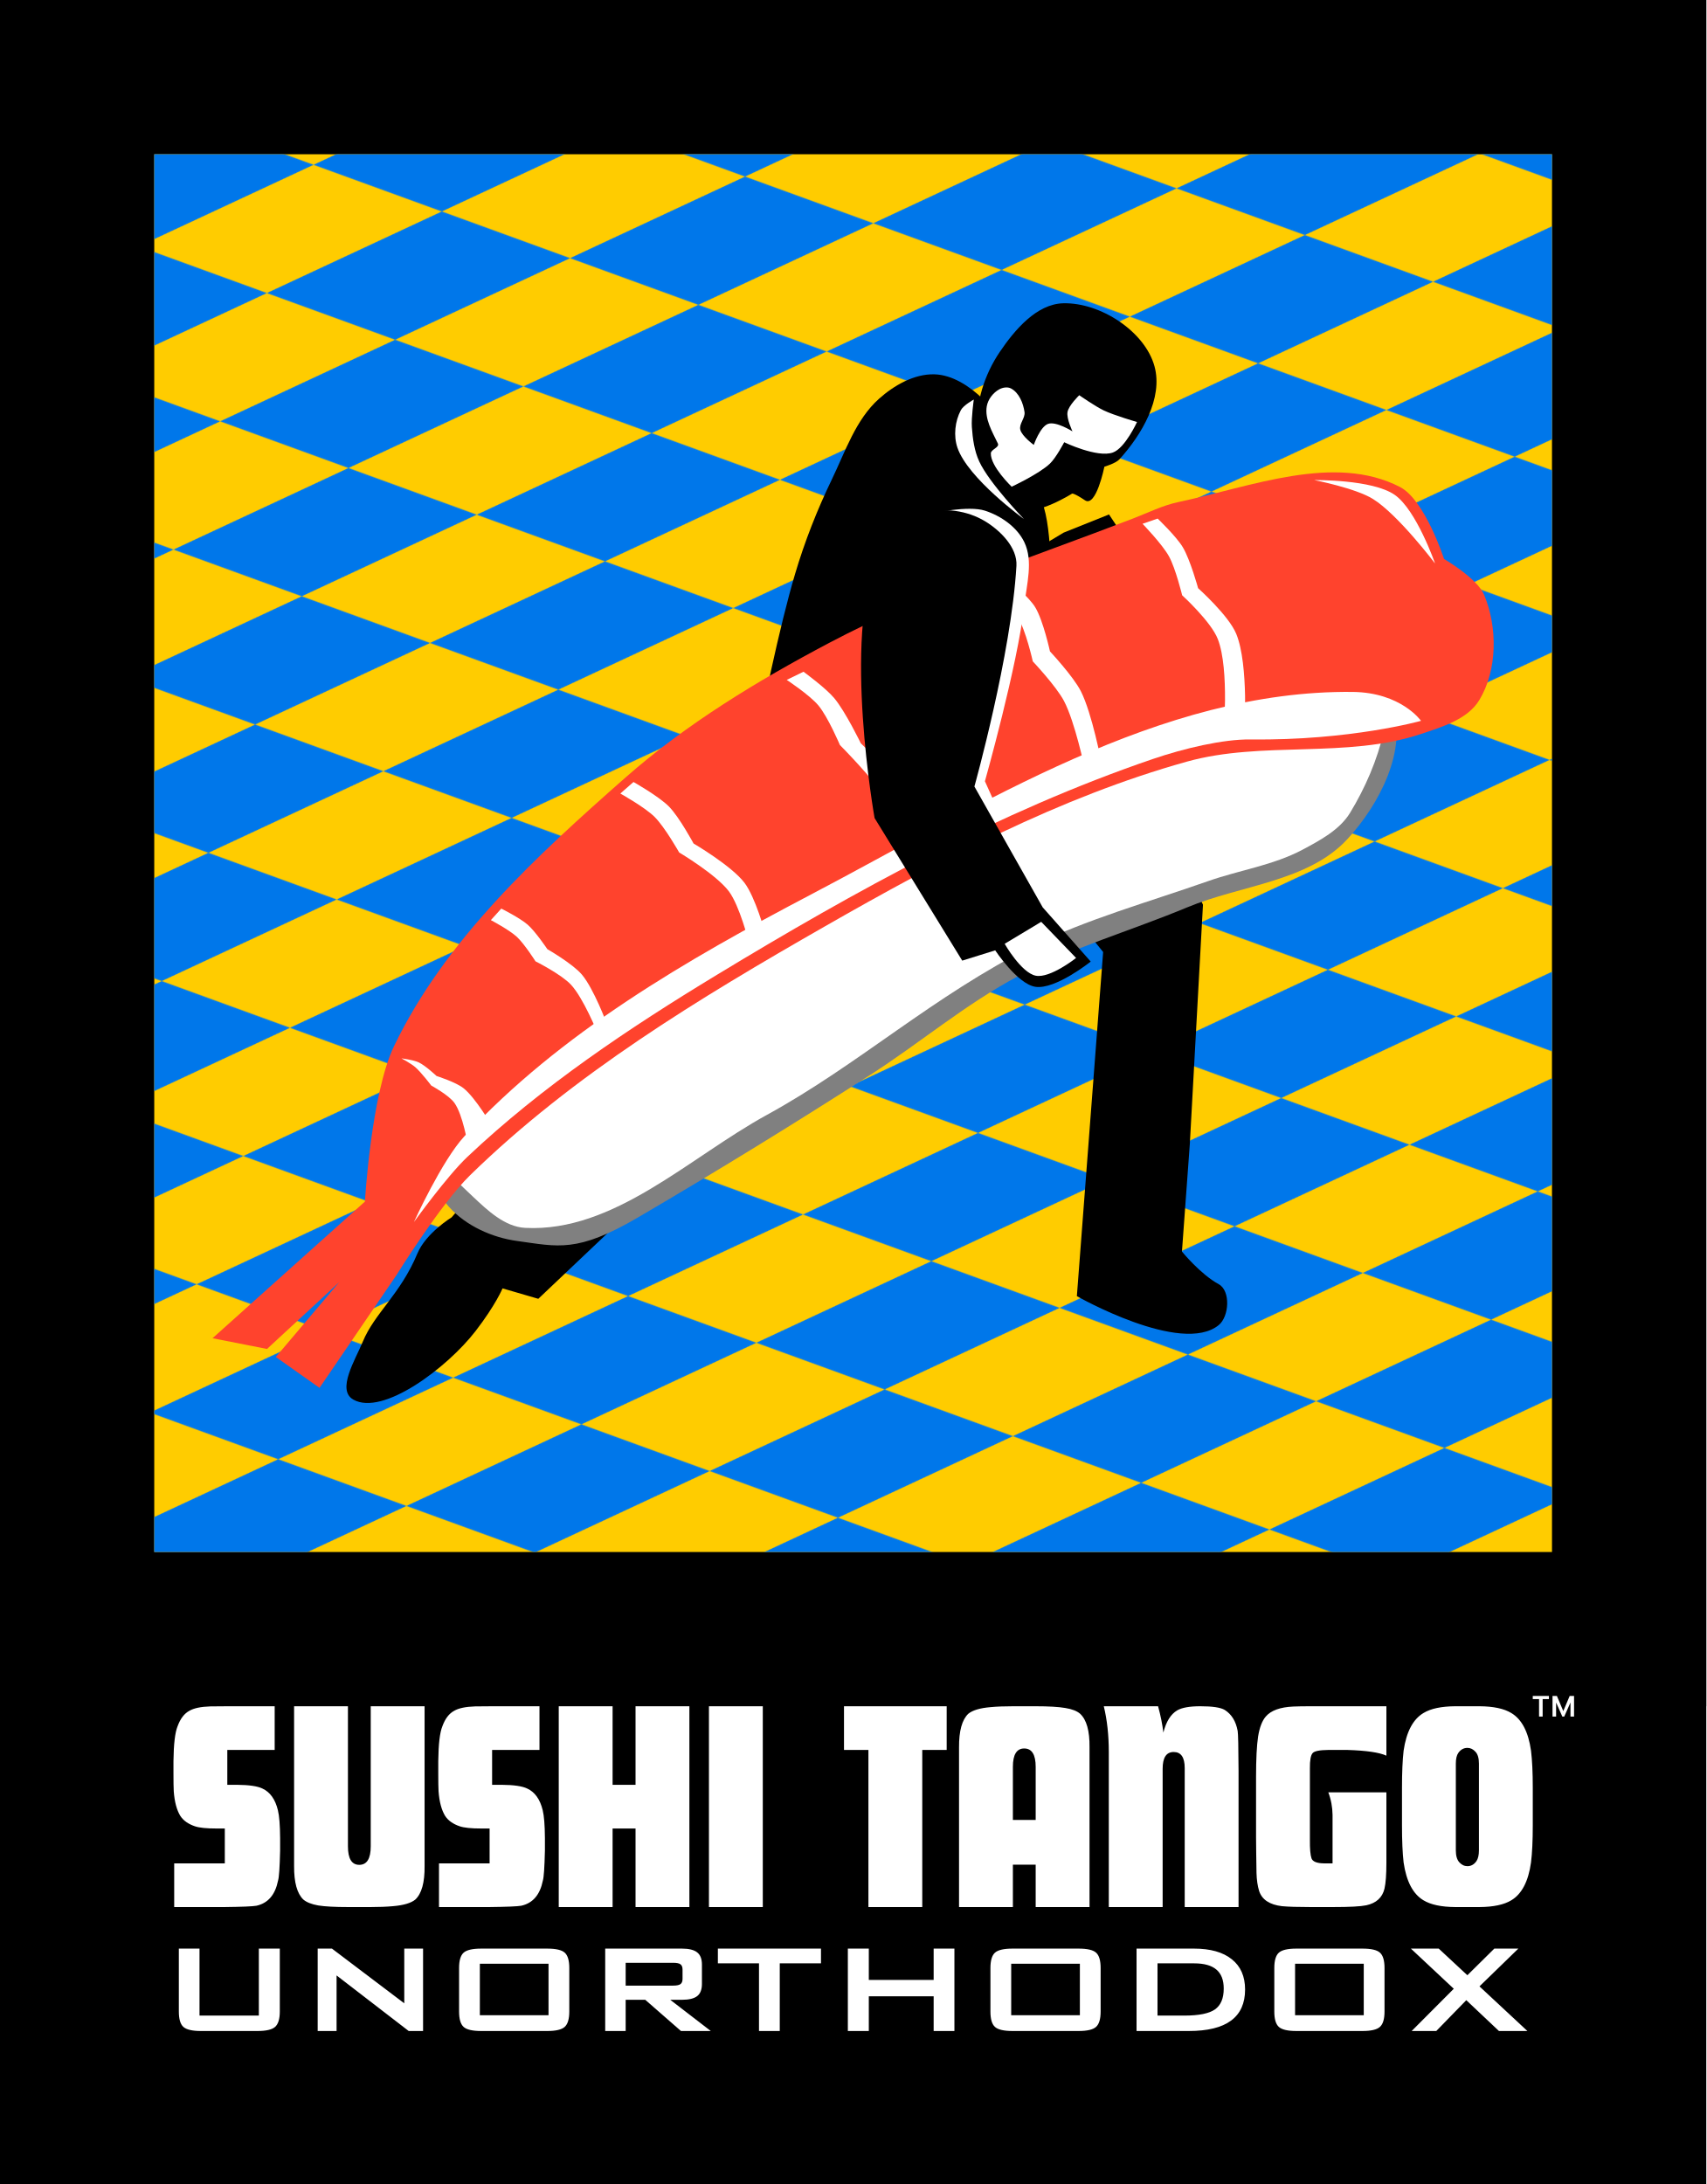
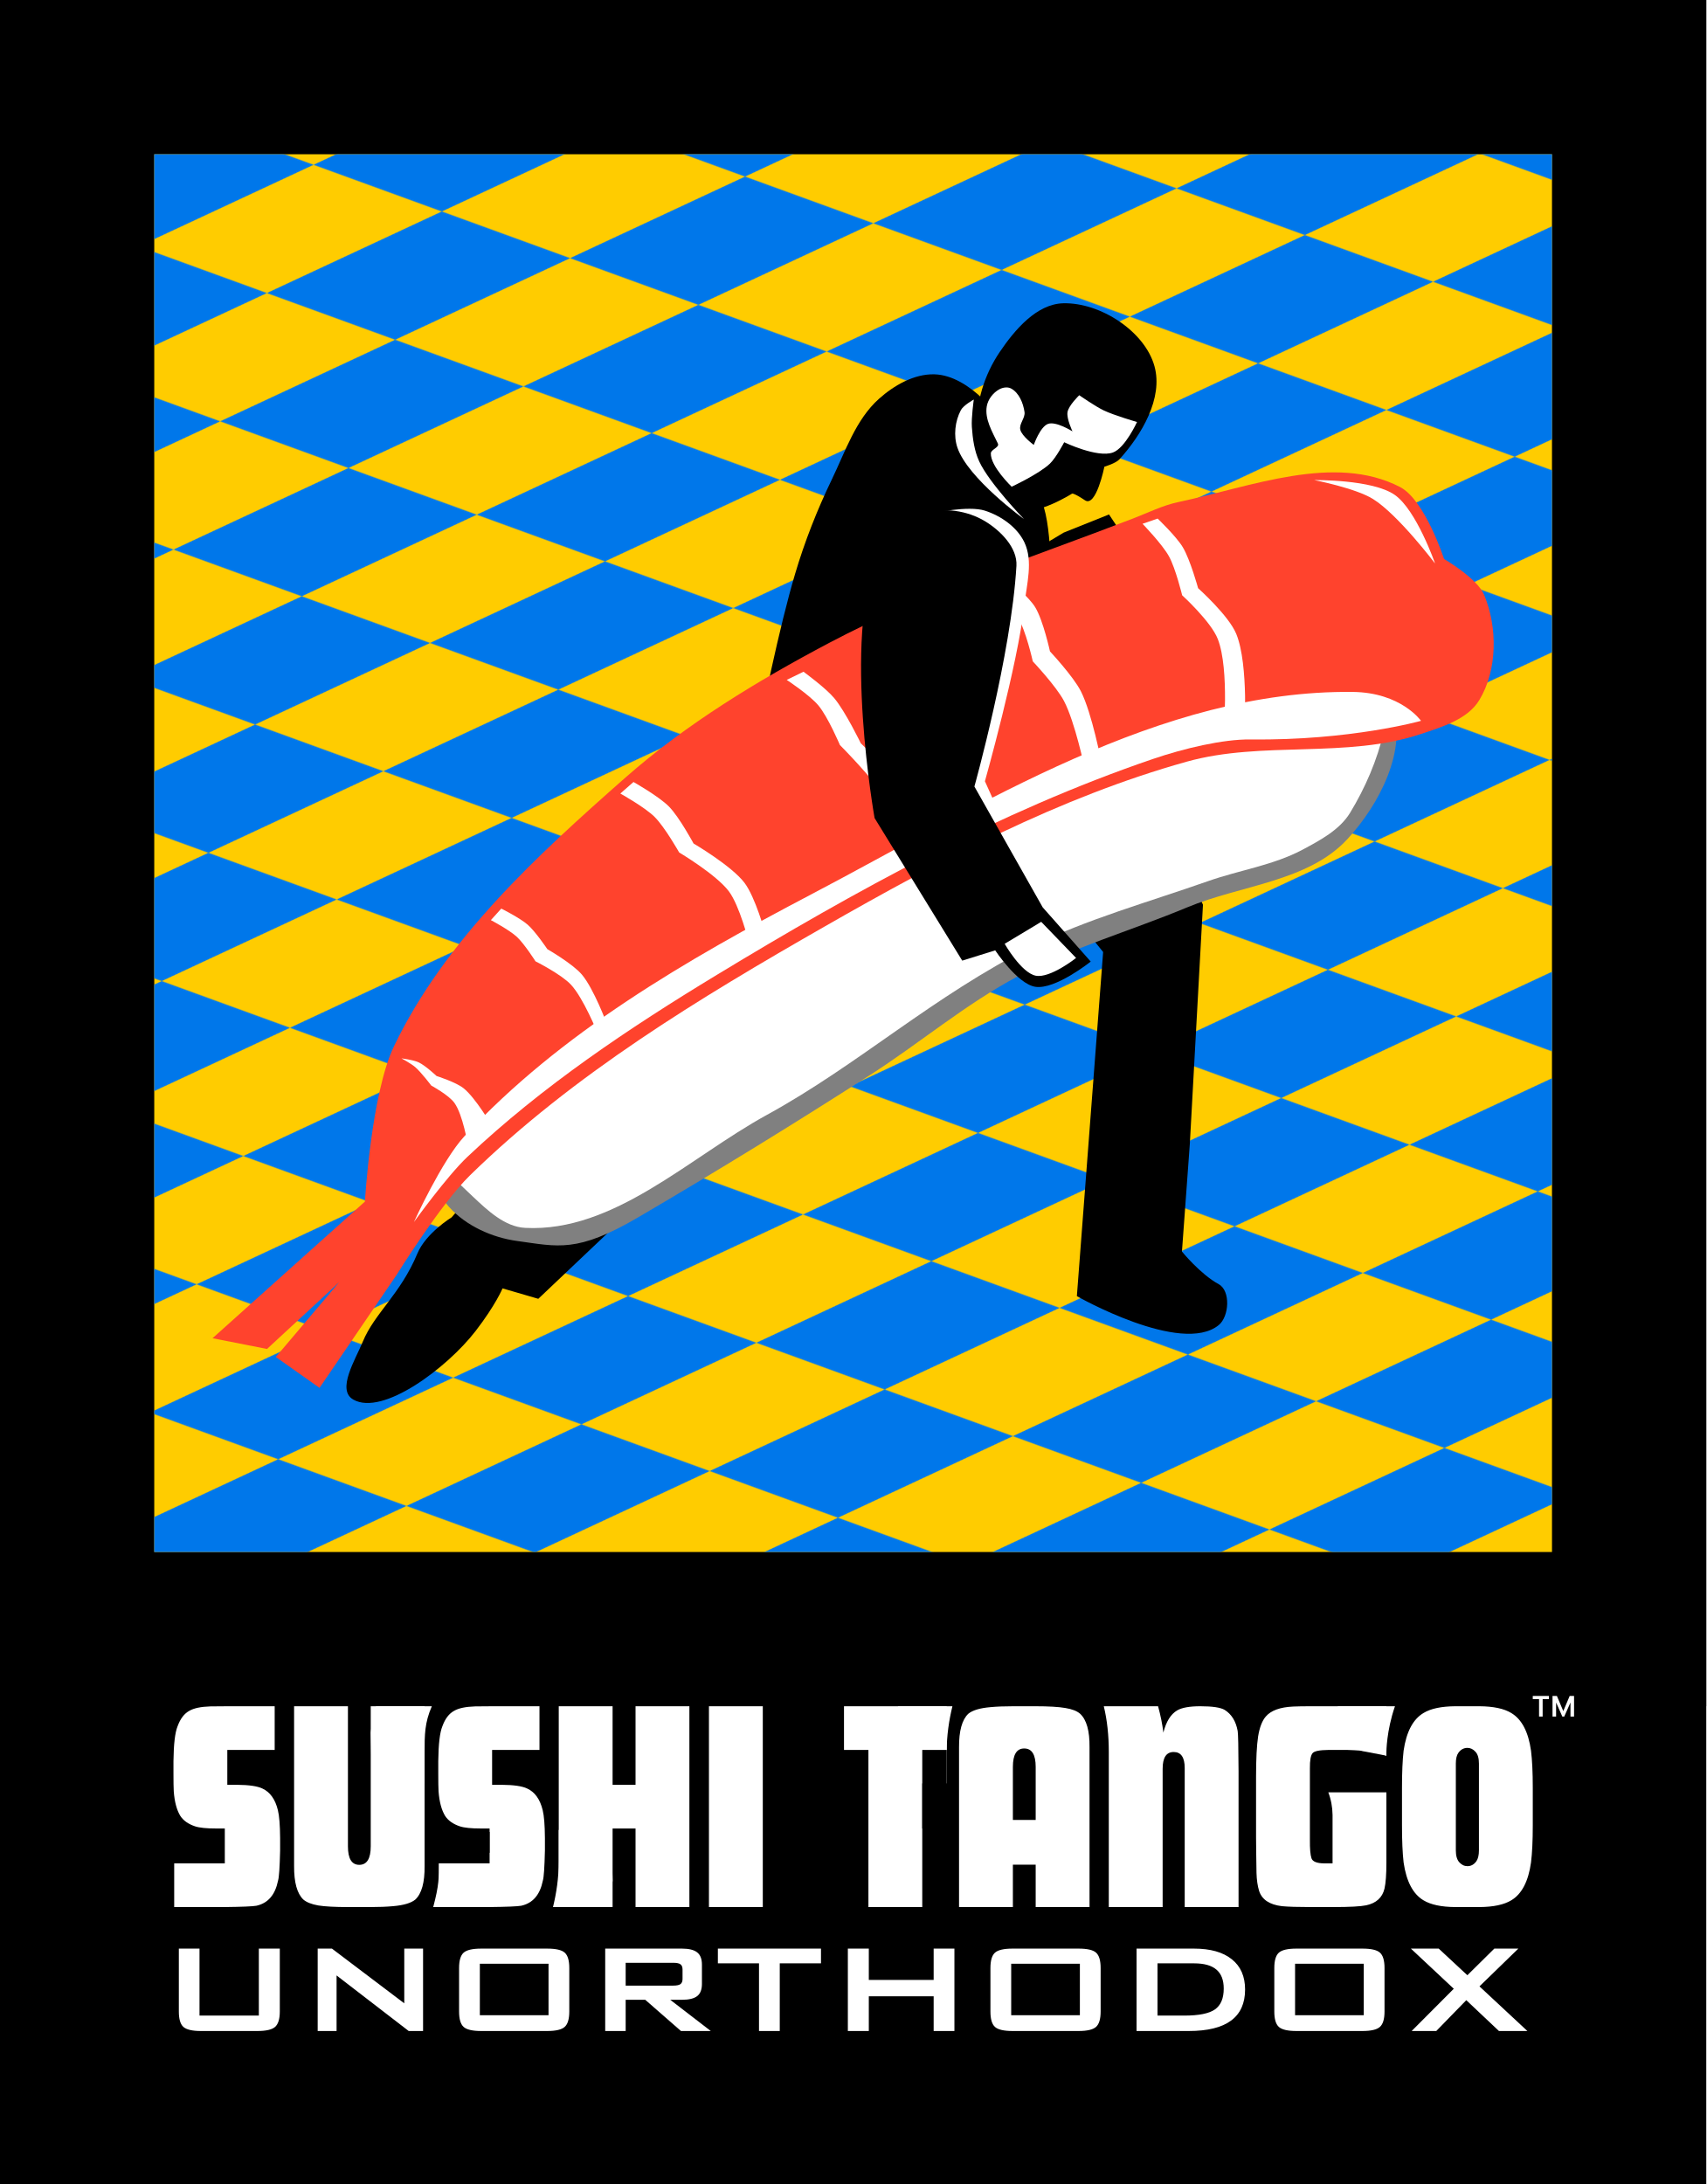
<svg xmlns="http://www.w3.org/2000/svg" xmlns:xlink="http://www.w3.org/1999/xlink" width="1250" height="1600" id="svg2" version="1.1">
  <defs id="defs4">
    <pattern xlink:href="#pattern6795" id="pattern2" patternTransform="matrix(9.396926,3.420202,-1.710101,4.698464,185,405)" x="0" y="0" preserveAspectRatio="none" />
    <pattern patternUnits="userSpaceOnUse" width="20" height="20" patternTransform="translate(185,405)" style="fill:#0077ea" id="pattern6795">
      <path id="rect6713" style="opacity:1;stroke-width:4.856;stroke-linecap:square;paint-order:stroke markers fill;stop-color:#000000" d="M 10,10 H 20 L 15,20 H 5 Z M 5,0 H 15 L 10,10 H 0 Z" />
    </pattern>
  </defs>
  <g id="layer6" style="display:none" transform="translate(113,113)">
    <rect style="fill:#000000;stroke-width:10.417" id="rect5" width="2500" height="2500" x="-738" y="-563" />
  </g>
  <g id="layer10">
    <rect style="display:inline;fill:#000000;stroke-width:5.164" id="rect2" width="1250" height="1600" x="-113" y="-113" transform="translate(113,113)" />
    <rect style="display:inline;fill:#000000;stroke-width:4.564" id="rect3" width="1250" height="1250" x="-113" y="-113" transform="translate(113,113)" />
    <rect style="display:inline;fill:#ffcc00;stroke-width:5" id="rect1" width="1024" height="1024" x="0" y="0" transform="translate(113,113)" />
    <rect style="display:inline;fill:url(#pattern2);stroke-width:5" id="rect1-5" width="1024" height="1024" x="0" y="0" transform="translate(113,113)" />
  </g>
  <g id="layer8" style="display:inline" transform="translate(113,113)">
    <path style="font-size:220.723px;line-height:1;font-family:'Futura Display';-inkscape-font-specification:'Futura Display';text-align:center;letter-spacing:0px;text-anchor:middle;fill:#ffffff;stroke-width:1.622" d="m 88.229,1137 v 32.009 H 53.526 v 25.543 h 7.113 q 13.149,0.108 18.537,2.694 8.514,3.88 11.424,15.951 1.509,6.143 1.617,20.369 v 9.053 q -0.431,18.645 -1.509,22.094 -3.125,15.627 -15.843,18.43 -4.203,0.754 -23.387,0.97 H 14.619 v -32.009 h 37.075 v -25.543 h -6.143 q -10.993,0 -15.735,-1.617 -7.329,-2.479 -10.67,-7.544 -3.988,-6.466 -4.85,-18.106 -0.216,-3.557 -0.216,-13.041 v -9.053 q 0.216,-18.753 3.018,-25.543 3.018,-8.299 8.622,-11.316 4.958,-2.91 15.412,-3.233 Q 44.904,1137 54.172,1137 Z m 70.377,0 h 39.446 v 117.044 q 0.216,17.998 -6.79,24.573 -4.742,3.88 -16.382,4.85 -7.113,0.647 -16.49,0.647 h -16.166 q -14.765,0 -22.094,-1.185 -7.329,-1.293 -10.885,-4.311 -6.898,-6.574 -6.79,-24.573 V 1137 h 39.446 v 102.602 q 0,13.58 8.299,13.58 8.406,0 8.406,-13.58 z m 123.618,0 v 32.009 h -34.704 v 25.543 h 7.113 q 13.149,0.108 18.537,2.694 8.514,3.88 11.424,15.951 1.509,6.143 1.617,20.369 v 9.053 q -0.431,18.645 -1.509,22.094 -3.125,15.627 -15.843,18.43 -4.203,0.754 -23.387,0.97 h -36.859 v -32.009 h 37.075 v -25.543 h -6.143 q -10.993,0 -15.735,-1.617 -7.329,-2.479 -10.67,-7.544 -3.988,-6.466 -4.85,-18.106 -0.216,-3.557 -0.216,-13.041 v -9.053 q 0.216,-18.753 3.018,-25.543 3.018,-8.299 8.622,-11.316 4.958,-2.91 15.412,-3.233 Q 238.898,1137 248.167,1137 Z m 14.119,0 h 39.446 v 57.552 h 16.813 V 1137 h 39.446 v 147.113 h -39.446 v -57.552 h -16.813 v 57.552 h -39.446 z m 110.038,0 h 39.446 v 147.113 h -39.446 z m 174.164,0 v 32.009 h -17.891 v 115.104 H 523.209 V 1169.009 H 505.318 V 1137 Z m 48.499,116.074 v 31.039 h -39.446 v -117.044 q -0.108,-17.998 6.79,-24.573 4.742,-3.88 16.382,-4.85 Q 619.452,1137 629.367,1137 h 16.058 q 14.765,0 22.094,1.293 7.329,1.186 10.777,4.203 7.113,6.574 6.898,24.573 v 117.044 h -39.446 v -31.039 z m 0,-32.764 h 16.705 v -38.907 q 0,-13.472 -8.406,-13.472 -8.299,0 -8.299,13.472 z M 695.648,1137 h 39.769 q 2.802,10.239 3.88,19.292 3.018,-12.071 10.131,-16.274 5.173,-3.018 16.921,-3.018 13.364,0 17.891,2.694 7.544,4.742 9.484,15.412 0.539,2.802 0.647,29.638 v 99.368 H 754.925 v -101.847 q 0,-11.748 -8.083,-11.748 -8.083,0 -8.083,12.286 v 101.308 H 699.313 V 1170.518 q 0,-18.43 -3.664,-33.518 z m 207.036,63.048 v 51.516 q 0,12.933 -1.401,19.076 -2.371,9.807 -13.364,12.179 -6.143,1.293 -24.249,1.293 h -16.597 q -14.011,0 -20.908,-0.647 -13.58,-1.617 -16.705,-11.101 -1.724,-5.497 -1.94,-13.256 l -0.216,-14.657 -0.108,-11.532 v -44.188 q 0,-19.831 1.509,-29.638 1.617,-9.915 5.604,-14.55 5.712,-6.682 20.154,-7.329 Q 839.312,1137 847.072,1137 H 902.684 v 36.212 q -7.652,-3.557 -28.668,-4.203 h -13.903 q -9.484,0.108 -11.424,2.263 -2.155,2.371 -2.048,11.209 v 52.271 q -0.108,10.023 1.186,13.687 1.293,3.557 9.053,3.664 h 6.359 v -35.458 q -0.108,-8.73 -3.125,-16.597 z m 107.236,-3.341 v 27.59 q 0,16.813 -1.293,27.159 -2.91,20.801 -14.442,27.698 -7.975,4.85 -23.279,4.958 h -17.783 q -15.304,-0.108 -23.279,-4.958 -11.532,-6.897 -14.55,-27.698 -1.186,-10.346 -1.186,-27.159 v -27.59 q 0,-16.813 1.186,-27.159 3.018,-20.693 14.55,-27.59 7.975,-4.85 23.279,-4.958 h 17.783 q 15.304,0.108 23.279,4.958 11.532,6.898 14.442,27.59 1.293,10.346 1.293,27.159 z m -39.446,45.804 v -63.479 q 0,-5.928 -2.479,-8.622 -2.587,-2.91 -5.928,-2.91 -4.095,0 -6.682,3.664 -1.832,2.587 -1.832,7.868 v 63.479 q 0,5.928 2.479,8.73 2.587,2.91 6.035,2.91 3.988,0 6.574,-3.664 1.832,-2.694 1.832,-7.975 z" id="text3827" aria-label="SUSHI TANGO" />
+     <path style="font-size:220.723px;line-height:1;font-family:'Futura Display';-inkscape-font-specification:'Futura Display';text-align:center;letter-spacing:0px;text-anchor:middle;display:inline;fill:#ffffff;stroke-width:1.622" d="m 292.139,1284.113 h 39.769 c 1.868,-6.826 3.161,-13.256 3.88,-19.292 0,0 -0.539,-18.322 -0.539,-26.513 v -10.678 h -38.907 v 22.964 c 0,12.286 -1.76,23.459 -4.203,33.518 z" id="path1-2" aria-label="SUSHI TANGO" />
    <path d="m 32.609,1336.818 v 49.904 h 42.744 v -49.904 h 15.099 v 46.856 q 0,8.365 -3.403,11.483 -3.332,3.048 -12.76,3.048 H 33.673 q -9.357,0 -12.689,-3.048 -3.261,-3.048 -3.261,-11.483 v -46.856 z m 85.134,61.388 v -61.388 h 10.278 l 52.101,40.76 v -40.76 h 13.539 v 61.388 h -10.349 l -51.96,-41.398 v 41.398 z m 116.82,-11.767 h 49.479 v -38.349 h -49.479 z m -14.957,-35.16 q 0,-8.365 3.261,-11.413 3.261,-3.048 12.689,-3.048 h 47.494 q 9.499,0 12.689,3.048 3.261,3.048 3.261,11.413 v 32.395 q 0,8.435 -3.332,11.483 -3.261,3.048 -12.618,3.048 h -47.494 q -9.428,0 -12.689,-3.048 -3.261,-3.048 -3.261,-11.483 z m 154.178,-3.899 h -34.167 v 17.013 h 34.167 q 3.899,0 5.316,-1.134 1.489,-1.134 1.489,-3.828 v -7.089 q 0,-2.694 -1.489,-3.828 -1.418,-1.134 -5.316,-1.134 z m -48.911,50.825 v -61.388 h 55.291 q 7.585,0 10.987,2.835 3.403,2.765 3.403,9.073 v 14.461 q 0,6.238 -3.403,9.002 -3.403,2.765 -10.987,2.765 h -8.435 l 29.205,23.251 h -21.479 l -25.732,-23.251 h -14.106 v 23.251 z m 125.752,-50.4 v 50.4 h -14.957 v -50.4 h -29.63 v -10.987 h 74.289 v 10.987 z m 49.053,50.4 v -61.388 h 15.099 v 23.322 h 46.714 v -23.322 h 14.957 v 61.388 h -14.957 v -25.873 h -46.714 v 25.873 z m 117.671,-11.767 h 49.479 v -38.349 h -49.479 z m -14.957,-35.16 q 0,-8.365 3.261,-11.413 3.261,-3.048 12.689,-3.048 h 47.494 q 9.499,0 12.689,3.048 3.261,3.048 3.261,11.413 v 32.395 q 0,8.435 -3.332,11.483 -3.261,3.048 -12.618,3.048 h -47.494 q -9.428,0 -12.689,-3.048 -3.261,-3.048 -3.261,-11.483 z m 120.365,35.443 h 19.281 q 15.808,0 22.117,-4.608 6.309,-4.608 6.309,-15.524 0,-9.499 -5.246,-14.106 -5.246,-4.678 -16.091,-4.678 H 722.758 Z m -15.099,11.484 v -61.388 h 41.327 q 17.792,0 27.291,7.939 9.57,7.868 9.57,22.542 0,15.453 -10.137,23.18 -10.066,7.727 -30.481,7.727 z m 114.198,-11.767 h 49.479 v -38.349 h -49.479 z m -14.957,-35.16 q 0,-8.365 3.261,-11.413 3.261,-3.048 12.689,-3.048 h 47.494 q 9.499,0 12.689,3.048 3.261,3.048 3.261,11.413 v 32.395 q 0,8.435 -3.332,11.483 -3.261,3.048 -12.618,3.048 h -47.494 q -9.428,0 -12.689,-3.048 -3.261,-3.048 -3.261,-11.483 z m 98.957,46.927 30.339,-31.474 -30.906,-29.914 h 20.061 l 20.628,19.848 19.423,-19.848 h 17.296 l -28,28.142 34.522,33.246 h -20.486 l -23.534,-22.967 -21.62,22.967 z" id="text1" style="font-size:145.175px;line-height:1;font-family:'BankGothic Md BT';-inkscape-font-specification:'BankGothic Md BT';font-variant-ligatures:no-contextual;text-align:center;letter-spacing:0px;word-spacing:0px;text-anchor:middle;fill:#ffffff;stroke-width:5.335" transform="scale(1.01694,0.9833423)" aria-label="unorthodox" />
    <path d="m 1031.578,1144.562 -6.699,-15.123 h 2.712 l 4.685,11.096 4.685,-11.096 h 2.712 l -6.699,15.123 z m -7.192,0 v -15.123 h 2.63 v 15.123 z m 13.151,0 v -15.123 h 2.63 v 15.123 z m -23.014,0 v -13.808 h 2.63 v 13.808 z m -4.603,-12.822 v -2.301 h 11.836 v 2.301 z" id="text2" style="font-size:57.863px;line-height:1;font-family:Inter;-inkscape-font-specification:Inter;font-variant-ligatures:no-contextual;text-align:end;letter-spacing:0px;word-spacing:0px;text-anchor:end;fill:#ffffff;stroke-width:2.126" aria-label="™" />
    <g id="layer1" style="display:none">
      <path id="rect4" style="display:inline;fill:#ffffff;stroke-width:0.943" d="M 12,1407 H 1012 v 80 H 12 Z" />
      <path d="m 58.246,1490.718 v -38.413 h 34.509 q 4.835,0 6.964,1.774 2.129,1.73 2.129,5.678 v 4.613 q 0,2.617 -1.686,4.303 -1.686,1.686 -4.879,2.262 3.238,0.532 5.012,2.484 1.819,1.907 1.819,4.835 v 4.923 q 0,3.77 -2.972,5.678 -2.972,1.863 -8.96,1.863 z M 88.452,1458.56 H 67.472 v 9.093 h 20.98 q 2.44,0 3.327,-0.621 0.887,-0.621 0.887,-2.129 v -3.637 q 0,-1.508 -0.887,-2.085 -0.843,-0.621 -3.327,-0.621 z m 0,15.436 H 67.472 v 9.803 h 20.98 q 2.661,0 3.593,-0.754 0.976,-0.754 0.976,-2.661 v -2.928 q 0,-1.907 -0.976,-2.661 -0.931,-0.798 -3.593,-0.798 z m 29.497,16.722 v -38.413 h 41.207 v 6.787 h -31.759 v 8.383 h 18.497 v 6.609 h -18.497 v 9.448 h 32.247 v 7.186 z m 78.111,-31.537 v 31.537 h -9.359 v -31.537 h -18.541 v -6.875 h 46.485 v 6.875 z m 18.23,31.537 22.799,-38.413 h 9.004 l 23.154,38.413 h -10.512 l -4.835,-8.428 h -25.416 l -4.835,8.428 z m 18.186,-15.436 h 17.609 l -8.96,-16.013 z m 81.527,15.436 v -38.413 h 41.207 v 6.787 h -31.759 v 8.383 h 18.497 v 6.609 h -18.497 v 9.448 h 32.247 v 7.186 z m 49.368,0 22.799,-38.413 h 9.004 l 23.154,38.413 h -10.512 l -4.835,-8.428 h -25.416 l -4.835,8.428 z m 18.186,-15.436 h 17.609 l -8.96,-16.013 z m 76.958,-16.367 h -21.38 v 10.646 h 21.38 q 2.44,0 3.327,-0.71 0.931,-0.71 0.931,-2.395 v -4.436 q 0,-1.685 -0.931,-2.395 -0.887,-0.71 -3.327,-0.71 z m -30.606,31.803 v -38.413 h 34.598 q 4.746,0 6.875,1.774 2.129,1.73 2.129,5.678 v 9.049 q 0,3.903 -2.129,5.633 -2.129,1.73 -6.875,1.73 h -5.278 l 18.275,14.549 h -13.44 l -16.101,-14.549 h -8.827 v 14.549 z m 59.038,0 v -38.413 h 9.448 v 31.227 h 30.118 v 7.186 z m 54.647,0 v -17.255 l -20.98,-21.158 h 12.642 l 13.706,14.327 13.883,-14.327 h 11 l -20.892,20.98 v 17.432 z m 68.663,0 22.799,-38.413 h 9.004 l 23.154,38.413 h -10.512 l -4.835,-8.428 h -25.416 l -4.835,8.428 z m 18.186,-15.436 h 17.609 l -8.96,-16.013 z m 80.019,-15.924 h -25.239 v 23.997 h 25.239 v -8.162 l 9.448,1.907 v 4.524 q 0,5.234 -2.085,7.186 -2.085,1.907 -7.984,1.907 h -23.997 q -5.811,0 -7.895,-1.907 -2.085,-1.907 -2.085,-7.186 v -20.271 q 0,-5.234 2.04,-7.141 2.085,-1.907 7.94,-1.907 h 23.997 q 5.944,0 7.984,1.907 2.085,1.907 2.085,7.141 v 3.726 l -9.448,1.375 z m 58.506,0 h -25.239 v 23.997 h 25.239 v -8.162 l 9.448,1.907 v 4.524 q 0,5.234 -2.085,7.186 -2.085,1.907 -7.984,1.907 h -23.997 q -5.811,0 -7.895,-1.907 -2.085,-1.907 -2.085,-7.186 v -20.271 q 0,-5.234 2.04,-7.141 2.085,-1.907 7.94,-1.907 h 23.997 q 5.944,0 7.984,1.907 2.085,1.907 2.085,7.141 v 3.726 l -9.448,1.375 z m 24.84,31.36 v -38.413 h 41.207 v 6.787 h -31.759 v 8.383 h 18.497 v 6.609 h -18.497 v 9.448 h 32.247 v 7.186 z m 90.708,-31.537 h -26.436 v 8.117 h 25.017 q 5.899,0 7.94,1.907 2.04,1.863 2.04,7.141 v 5.278 q 0,5.278 -2.085,7.186 -2.085,1.907 -7.895,1.907 h -24.928 q -5.944,0 -8.073,-1.907 -2.085,-1.907 -2.085,-7.186 v -1.065 l 8.339,-1.552 v 4.524 h 28.255 v -8.783 h -24.884 q -5.899,0 -7.984,-1.907 -2.085,-1.952 -2.085,-7.186 v -4.303 q 0,-5.19 2.085,-7.097 2.085,-1.952 7.984,-1.952 h 22.799 q 5.811,0 7.94,1.863 2.173,1.819 2.173,6.476 v 0.931 l -8.117,1.73 z m 57.619,0 h -26.436 v 8.117 h 25.017 q 5.899,0 7.94,1.907 2.04,1.863 2.04,7.141 v 5.278 q 0,5.278 -2.085,7.186 -2.085,1.907 -7.895,1.907 h -24.928 q -5.944,0 -8.073,-1.907 -2.085,-1.907 -2.085,-7.186 v -1.065 l 8.339,-1.552 v 4.524 h 28.255 v -8.783 h -24.884 q -5.899,0 -7.984,-1.907 -2.085,-1.952 -2.085,-7.186 v -4.303 q 0,-5.19 2.085,-7.097 2.085,-1.952 7.984,-1.952 h 22.799 q 5.811,0 7.94,1.863 2.173,1.819 2.173,6.476 v 0.931 l -8.117,1.73 z" id="text4" style="font-size:90.841px;line-height:1;font-family:'BankGothic Md BT';-inkscape-font-specification:'BankGothic Md BT';font-variant-ligatures:no-contextual;text-align:center;letter-spacing:0px;word-spacing:0px;text-anchor:middle;display:inline;stroke-width:3.338" transform="scale(1.01694,0.9833423)" aria-label="beta early access" />
    </g>
+     <path style="font-size:220.723px;line-height:1;font-family:'Futura Display';-inkscape-font-specification:'Futura Display';text-align:center;letter-spacing:0px;text-anchor:middle;fill:#ffffff;stroke-width:1.622" d="m 203.367,1137 h -40.881 c -1.868,6.826 -3.161,13.256 -3.88,19.292 0,0 0.539,18.322 0.539,26.513 v 10.678 h 38.907 v -22.964 c 0,-12.286 0,-21.444 5.315,-33.518 z" id="path1" aria-label="SUSHI TANGO" />
+     <path style="font-size:220.723px;line-height:1;font-family:'Futura Display';-inkscape-font-specification:'Futura Display';text-align:center;letter-spacing:0px;text-anchor:middle;display:inline;fill:#ffffff;stroke-width:1.622" d="m 584.748,1137 h -39.769 c -1.868,6.826 -3.161,13.256 -3.88,19.292 l 0.539,37.19 h 38.907 v -22.964 c 0,-12.286 1.76,-23.459 4.203,-33.518 z" id="path1-6" aria-label="SUSHI TANGO" />
+     <rect style="fill:#000000;stroke-width:5" id="rect6" width="17.891" height="57.552" x="562.654" y="1169.009" />
+     <path style="font-size:220.723px;line-height:1;font-family:'Futura Display';-inkscape-font-specification:'Futura Display';text-align:center;letter-spacing:0px;text-anchor:middle;display:inline;fill:#ffffff;stroke-width:1.622" d="m 908.96,1137 h -41.841 c -1.868,6.826 16.887,26.448 16.169,32.484 l 19.397,3.729 v -2.694 c 0,0 0,-15.412 6.276,-33.518 z" id="path1-5" aria-label="SUSHI TANGO" />
+     <path style="font-size:220.723px;line-height:1;font-family:'Futura Display';-inkscape-font-specification:'Futura Display';text-align:center;letter-spacing:0px;text-anchor:middle;display:inline;fill:#ffffff;stroke-width:1.622" d="m 204.387,1284.113 h 39.792 c 1.868,-6.826 3.161,-13.256 3.88,-19.292 0,0 -0.539,-1.597 -0.539,-9.788 v -10.678 h -38.907 v 6.239 c 0,12.286 0,17.513 -4.226,33.518 z" id="path1-56" aria-label="SUSHI TANGO" />
+     <rect style="fill:#000000;stroke-width:5" id="rect7" width="42.481" height="23.05" x="203.208" y="1229.053" />
  </g>
  <g id="layer5" transform="translate(113,113)">
    <path style="fill:#000000;stroke:none;stroke-width:0.921" d="m 537.545,208.431 34.644,-21.171 17.322,9.623 13.473,25.021 -4.052,62.299 -2.752,35.007 69.967,-41.965 33.324,-13.368 12.559,18.928 -21.324,17.848 3.683,7.976 -139.822,91.955 -26.308,-32.387 z" id="path3007" />
  </g>
  <g id="layer2" style="display:inline" transform="translate(113,113)">
    <path style="fill:#000000;stroke:none;stroke-width:0.921" d="m 633.897,260.023 c 12.348,5.197 38.534,-11.419 38.534,-11.419 0,0 1.246,-0.561 9.424,4.904 8.178,5.465 14.225,-24.598 14.225,-24.598 0,0 8.296,-2.41 11.056,-5.455 16.293,-17.977 32.091,-44.724 25.652,-68.115 -7.074,-25.699 -39.75,-46.826 -66.81,-46.16 -19.549,0.481 -35.607,19.485 -46.565,35.681 -11.126,16.446 -18.153,37.626 -16.04,57.369 2.319,21.662 10.444,49.341 30.524,57.793 z" id="path3828" />
    <path style="fill:#000000;stroke:none;stroke-width:0.921" d="m 606.814,179.016 c -9.54,-9.103 -22.151,-17.462 -35.334,-17.79 -14.774,-0.368 -29.523,8.095 -40.544,17.941 -17.001,15.19 -24.603,38.517 -34.518,59.046 -10.778,22.314 -19.91,45.527 -26.945,69.288 -23.047,77.842 -49.535,238.456 -49.535,238.456 L 217.848,778.842 c 0,0 -18.764,11.433 -25.021,26.404 -12.594,30.135 -31.402,43.708 -40.087,64.777 -5.446,13.211 -19.337,35.246 -6.917,42.313 21.565,12.27 68.754,-23.202 89.617,-50.252 14.664,-19.012 19.728,-31.216 19.728,-31.216 l 26.194,7.639 223.262,-211.714 94.309,-161.672 96.233,119.33 -19.247,252.102 c 0,0 76.541,43.558 103.932,21.201 7.724,-6.305 8.777,-25.136 0.03,-29.923 -13.663,-7.478 -26.975,-23.968 -26.975,-23.968 l 5.774,-78.911 9.623,-175.145 -40.418,-90.459 -99.03,-78.43 27.817,-48.598 c 0,0 2.134,-49.99 -4.886,-73.529 -8.724,-29.252 -22.887,-58.701 -44.972,-79.773 z" id="path2999" />
    <path style="fill:#ffffff;stroke:none;stroke-width:0.921" d="m 637.179,267.267 c 0,0 -25.236,-26.009 -32.751,-42.131 -3.645,-7.819 -4.827,-16.697 -5.437,-25.302 -0.475,-6.709 1.417,-20.128 1.417,-20.128 0,0 -7.541,4.131 -9.451,7.723 -4.328,8.14 -5.514,18.816 -2.533,27.54 7.707,22.552 48.754,52.297 48.754,52.297 z" id="path3801" />
    <path style="fill:#ffffff;stroke:none;stroke-width:0.921" d="m 719.989,196.16 c 0,0 -16.647,-4.798 -24.428,-8.513 -6.334,-3.024 -17.89,-11.104 -17.89,-11.104 0,0 -7.699,7.374 -8.592,12.294 -0.872,4.804 3.635,14.188 3.635,14.188 0,0 -11.986,-7.57 -17.868,-5.508 -5.866,2.057 -10.487,15.422 -10.487,15.422 0,0 -8.662,-6.301 -9.87,-11.104 -1.083,-4.305 3.716,-8.561 3.084,-12.955 -0.943,-6.564 -4.02,-14.151 -9.87,-17.273 -2.546,-1.359 -6.107,-0.774 -8.636,0.617 -4.493,2.471 -8.257,7.32 -9.143,12.371 -1.642,9.353 4.008,18.747 8.119,27.308 1.397,2.91 -5.052,4.255 -5.144,7.204 -0.301,9.601 15.246,24.455 15.246,24.455 0,0 20.143,-9.376 28.035,-16.915 4.538,-4.335 10.454,-15.659 10.454,-15.659 0,0 24.276,11.645 35.713,7.502 8.919,-3.231 17.643,-22.331 17.643,-22.331 z" id="path3791" />
  </g>
  <g id="layer3" transform="translate(113,113)">
    <path style="fill:#808080;stroke:none;stroke-width:0.921" d="m 906.879,403.531 c 11.73,32.433 -9.341,72.801 -32.719,98.158 -28.836,31.277 -78.134,33.683 -117.405,50.041 -41.109,17.123 -84.398,29.497 -123.745,50.354 -38.642,20.484 -72.305,49.246 -109.14,72.825 -55.788,35.711 -107.337,67.568 -169.371,103.932 -44.807,26.266 -58.738,21.376 -88.535,17.322 -18.479,-2.514 -37.604,-11.125 -50.041,-25.021 -8.664,-9.68 -13.711,-23.58 -13.473,-36.569 0.713,-38.833 17.857,-79.304 44.267,-107.781 143.006,-154.202 353.834,-292.385 563.928,-282.926 37.705,1.698 83.397,24.172 96.233,59.665 z" id="path3787" />
    <path style="fill:#ffffff;stroke:none;stroke-width:0.921" d="m 196.676,638.341 c -9.588,13.36 -19.294,29.866 -17.322,46.192 3.82,31.623 30.716,57.06 53.891,78.911 10.887,10.265 23.55,22.324 38.493,23.096 65.065,3.36 119.939,-51.441 177.07,-82.761 67.555,-37.034 121.404,-86.899 195.115,-123.885 37.928,-19.031 85.236,-32.301 128.23,-47.411 22.968,-8.072 47.823,-11.608 69.288,-23.096 12.899,-6.903 27.028,-14.454 34.644,-26.945 21.748,-35.668 36.825,-83.724 23.096,-123.179 -6.426,-18.468 -25.345,-33.561 -44.267,-38.493 -72.931,-19.011 -149.883,22.217 -221.337,46.192 -86.792,29.121 -170.873,68.531 -248.282,117.405 -68.628,43.329 -141.297,88.035 -188.618,153.974 z" id="path3009" />
  </g>
  <g id="layer7" transform="translate(113,113)">
    <path style="fill:#ff432d;fill-opacity:1;stroke:none;stroke-width:0.921" d="m 177.43,821.185 c 0,0 32.229,-51.976 53.891,-73.137 75.777,-74.026 168.219,-129.912 260.183,-182.491 84.215,-48.148 171.451,-94.447 264.881,-120.548 55.496,-15.503 117.01,-2.059 171.666,-20.306 15.617,-5.214 34.167,-10.746 42.698,-24.828 13.344,-22.026 13.479,-53.441 3.494,-77.18 -5.083,-12.084 -29.326,-26.203 -29.326,-26.203 0,0 -13.963,-43.252 -32.263,-52.708 -48.16,-24.885 -109.212,-0.183 -162.256,10.997 -11.54,2.432 -22.258,7.813 -33.261,12.057 -74.851,28.872 -151.815,53.681 -222.741,91.174 -52.663,27.839 -104.37,59.179 -149.083,98.538 -65.03,57.243 -132.118,118.813 -169.659,196.892 -16.731,34.797 -21.319,113.852 -21.319,113.852 l -111.631,100.083 39.903,7.877 52.928,-48.942 -46.469,54.809 32.02,22.631 z" id="path3783" />
    <path style="fill:#ffffff;stroke:none;stroke-width:0.921" d="m 724.036,270.729 c 0,0 14.426,14.901 19.376,23.876 4.845,8.784 9.648,28.505 9.648,28.505 0,0 21.155,19.243 26.135,32.115 8.706,22.503 3.995,72.275 3.995,72.275 l 15.427,-2.586 c 0,0 3.38,-50.753 -5.92,-73.508 -5.502,-13.462 -27.958,-33.494 -27.958,-33.494 0,0 -5.718,-20.827 -11.193,-29.983 -4.783,-8.001 -18.448,-21.017 -18.448,-21.017 z" id="path3016" />
    <path style="fill:#ffffff;stroke:none;stroke-width:0.921" d="m 627.717,313.461 -15.312,5.384 c 0,0 15.102,12.063 20.115,20.11 6.066,9.737 11.115,32.572 11.115,32.572 0,0 17.176,18.173 22.904,29.111 7.978,15.238 15.154,49.325 15.154,49.325 l 12.24,-4.18 c 0,0 -6.86,-36.192 -15.092,-52.396 -5.574,-10.972 -22.626,-29.175 -22.626,-29.175 0,0 -4.916,-22.584 -10.787,-32.299 -4.409,-7.296 -17.71,-18.452 -17.71,-18.452 z" id="path3014" />
    <path style="fill:#ffffff;stroke:none;stroke-width:0.921" d="m 475.636,379.114 -12.273,5.97 c 0,0 16.846,11.104 23.212,18.744 7.042,8.451 15.761,28.993 15.761,28.993 0,0 24.37,24.502 33.501,39.006 7.58,12.04 17.176,39.076 17.176,39.076 l 12.602,-10.499 c 0,0 -8.861,-22.806 -15.592,-32.907 -8.95,-13.431 -32.399,-35.981 -32.399,-35.981 0,0 -11.257,-23.258 -19.465,-33.067 -6.35,-7.589 -22.525,-19.335 -22.525,-19.335 z" id="path3012" />
    <path style="fill:#ffffff;stroke:none;stroke-width:0.921" d="m 351.108,459.893 -9.654,8.447 c 0,0 17.917,9.974 25.1,17.112 7.495,7.448 18.021,26.079 18.021,26.079 0,0 27.218,16.148 36.44,28.51 7.857,10.532 14.439,36.682 14.439,36.682 l 12.089,-6.255 c 0,0 -7.146,-26.293 -15.221,-36.847 -9.517,-12.439 -37.222,-28.675 -37.222,-28.675 0,0 -10.39,-19.291 -17.961,-27.009 -7.393,-7.537 -26.032,-18.042 -26.032,-18.042 z" id="path3010" />
    <path style="fill:#ffffff;stroke:none;stroke-width:0.921" d="m 254.247,552.629 -7.634,8.455 c 0,0 13.472,7.107 19.005,12.215 5.531,5.107 13.687,17.964 13.687,17.964 0,0 19.025,9.565 26.091,17.224 9.014,9.771 19.225,34.942 19.225,34.942 l 7.067,-6.135 c 0,0 -9.639,-25.966 -18.413,-36.325 -6.762,-7.984 -25.279,-18.608 -25.279,-18.608 0,0 -8.613,-12.828 -14.349,-17.874 -5.691,-5.006 -19.401,-11.859 -19.401,-11.859 z" id="path3008" />
    <path style="fill:#ffffff;stroke:none;stroke-width:0.921" d="m 193.746,665.291 c -3.909,-1.839 -12.625,-2.925 -12.625,-2.925 0,0 6.992,3.754 9.979,6.319 4.55,3.906 11.814,13.568 11.814,13.568 0,0 12.917,6.993 17.033,12.774 6.155,8.644 9.718,30.316 9.718,30.316 l 17.222,-14.346 c 0,0 -11.543,-19.778 -20.292,-26.763 -5.654,-4.514 -19.77,-8.956 -19.77,-8.956 0,0 -8.117,-7.65 -13.08,-9.986 z" id="path3785" />
    <path style="fill:#ffffff;stroke:none;stroke-width:0.921" d="m 849.881,238.722 c 0,0 30.224,5.876 42.996,13.851 18.539,11.576 45.463,47.248 45.463,47.248 0,0 -13.616,-39.12 -29.536,-50.263 -16.361,-11.452 -58.923,-10.836 -58.923,-10.836 z" id="path3807" />
    <path style="fill:#ffffff;stroke:none;stroke-width:0.921" d="m 190.236,782.272 c 0,0 20.474,-45.011 36.988,-62.848 70.208,-75.828 162.8,-129.295 254.303,-177.317 124.932,-65.565 255.399,-149.733 396.482,-148.2 35.43,0.385 50.041,21.171 50.041,21.171 0,0 -51.486,14.537 -125.104,13.649 -19.868,-0.24 -48.514,6.507 -71.529,14.365 -112.395,38.372 -217.732,96.539 -319.287,158.115 -64.473,39.093 -127.926,81.539 -182.731,133.322 -14.961,14.136 -39.164,47.742 -39.164,47.742 z" id="path3824" />
  </g>
  <g id="layer9" style="display:inline" transform="translate(113,113)">
    <path style="fill:#ffffff;stroke:none;stroke-width:0.921" d="m 570.062,263.03 c 0,0 26.268,-5.873 38.493,-1.925 11.727,3.788 23.531,11.988 28.87,23.096 6.67,13.878 1.692,30.888 0,46.192 -4.841,43.782 -28.87,128.953 -28.87,128.953 l 9.162,20.357 -53.538,25.107 z" id="path3803" />
  </g>
  <g id="layer4" transform="translate(113,113)">
    <path style="fill:#000000;stroke:none;stroke-width:0.921" d="m 529.644,295.75 c 6.361,-14.555 19.534,-27.82 34.644,-32.719 14.155,-4.59 31.526,-1.914 44.267,5.774 11.43,6.897 23.871,19.392 23.096,32.719 -3.789,65.165 -30.795,161.672 -30.795,161.672 l 50.041,88.535 35.174,39.712 c 0,0 -25.924,20.775 -40.618,18.473 -13.065,-2.047 -29.359,-26.684 -29.359,-26.684 l -24.155,7.522 -64.22,-104.462 c 0,0 -23.512,-132.341 1.925,-190.542 z" id="path3004" />
    <path style="fill:#ffffff;stroke:none;stroke-width:0.921" d="m 675.345,588.804 -25.543,-26.476 -26.78,16.102 c 0,0 12.142,21.312 22.838,23.378 10.547,2.038 29.485,-13.005 29.485,-13.005 z" id="path3834" />
  </g>
</svg>
